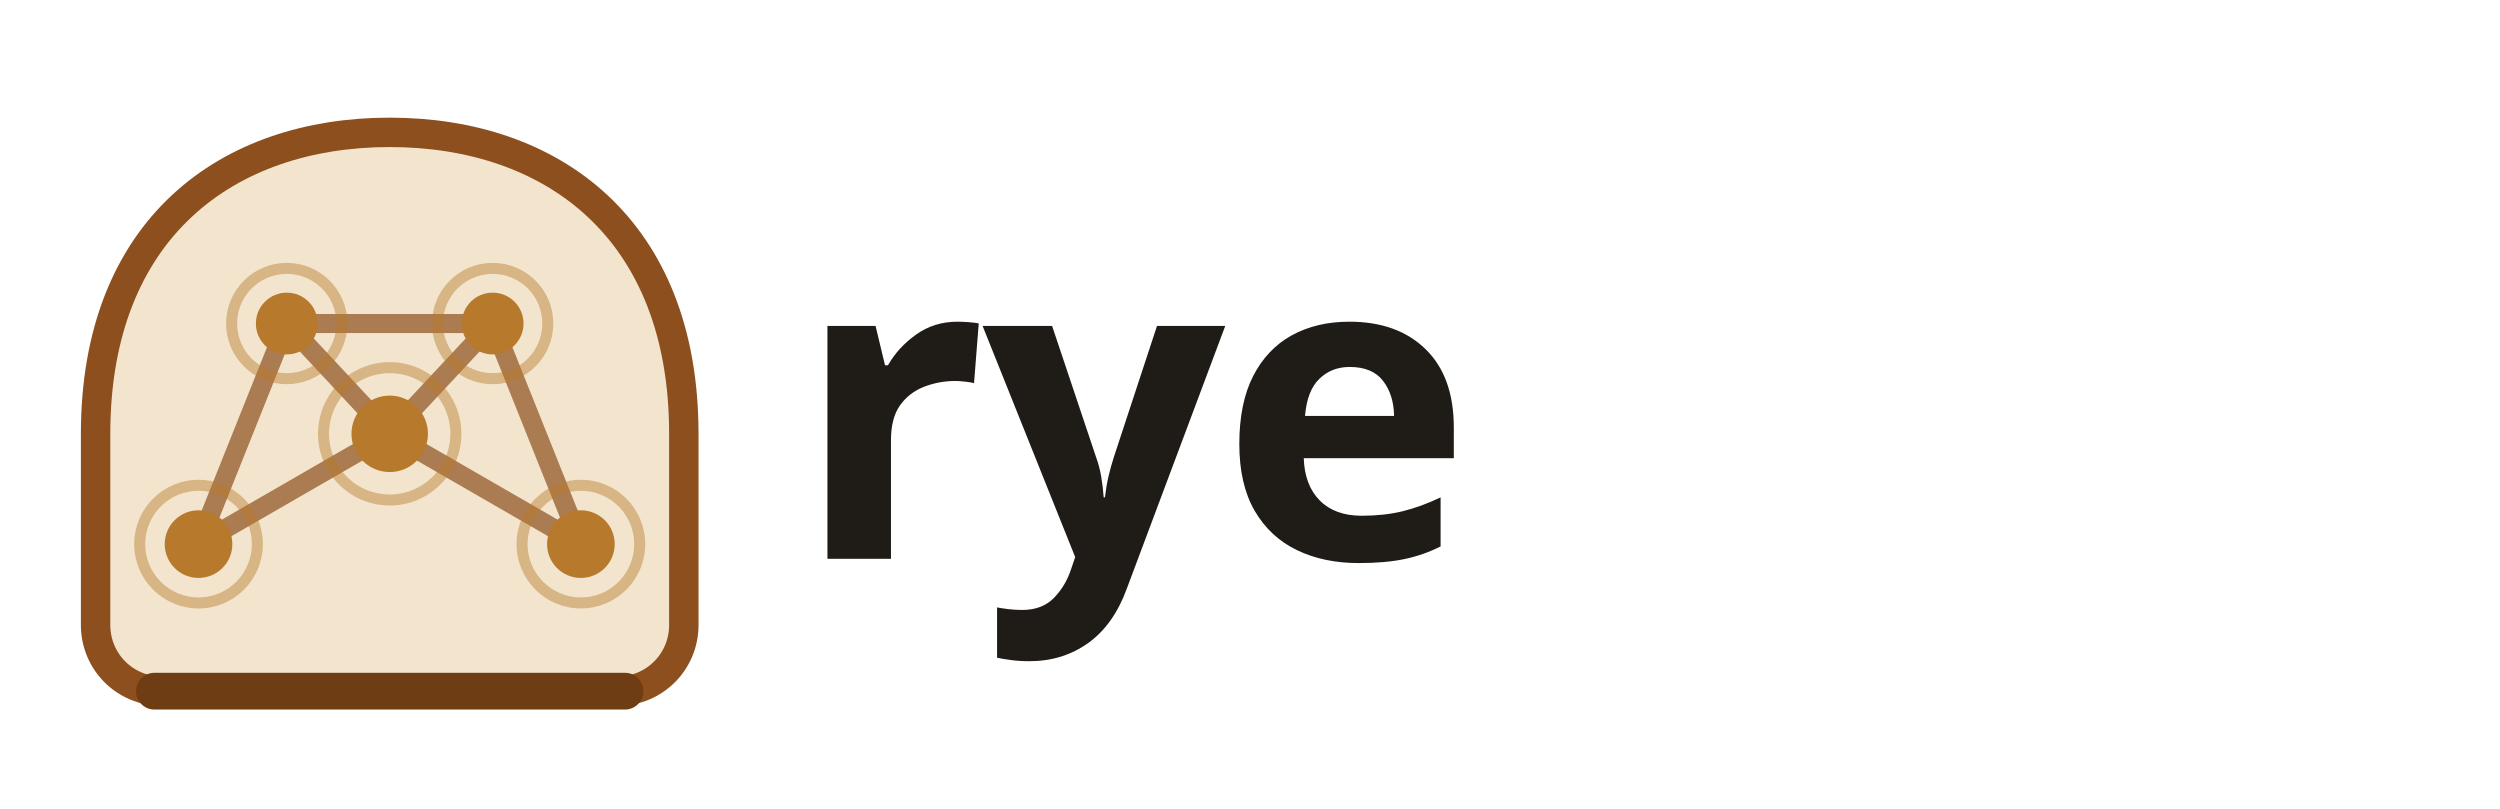
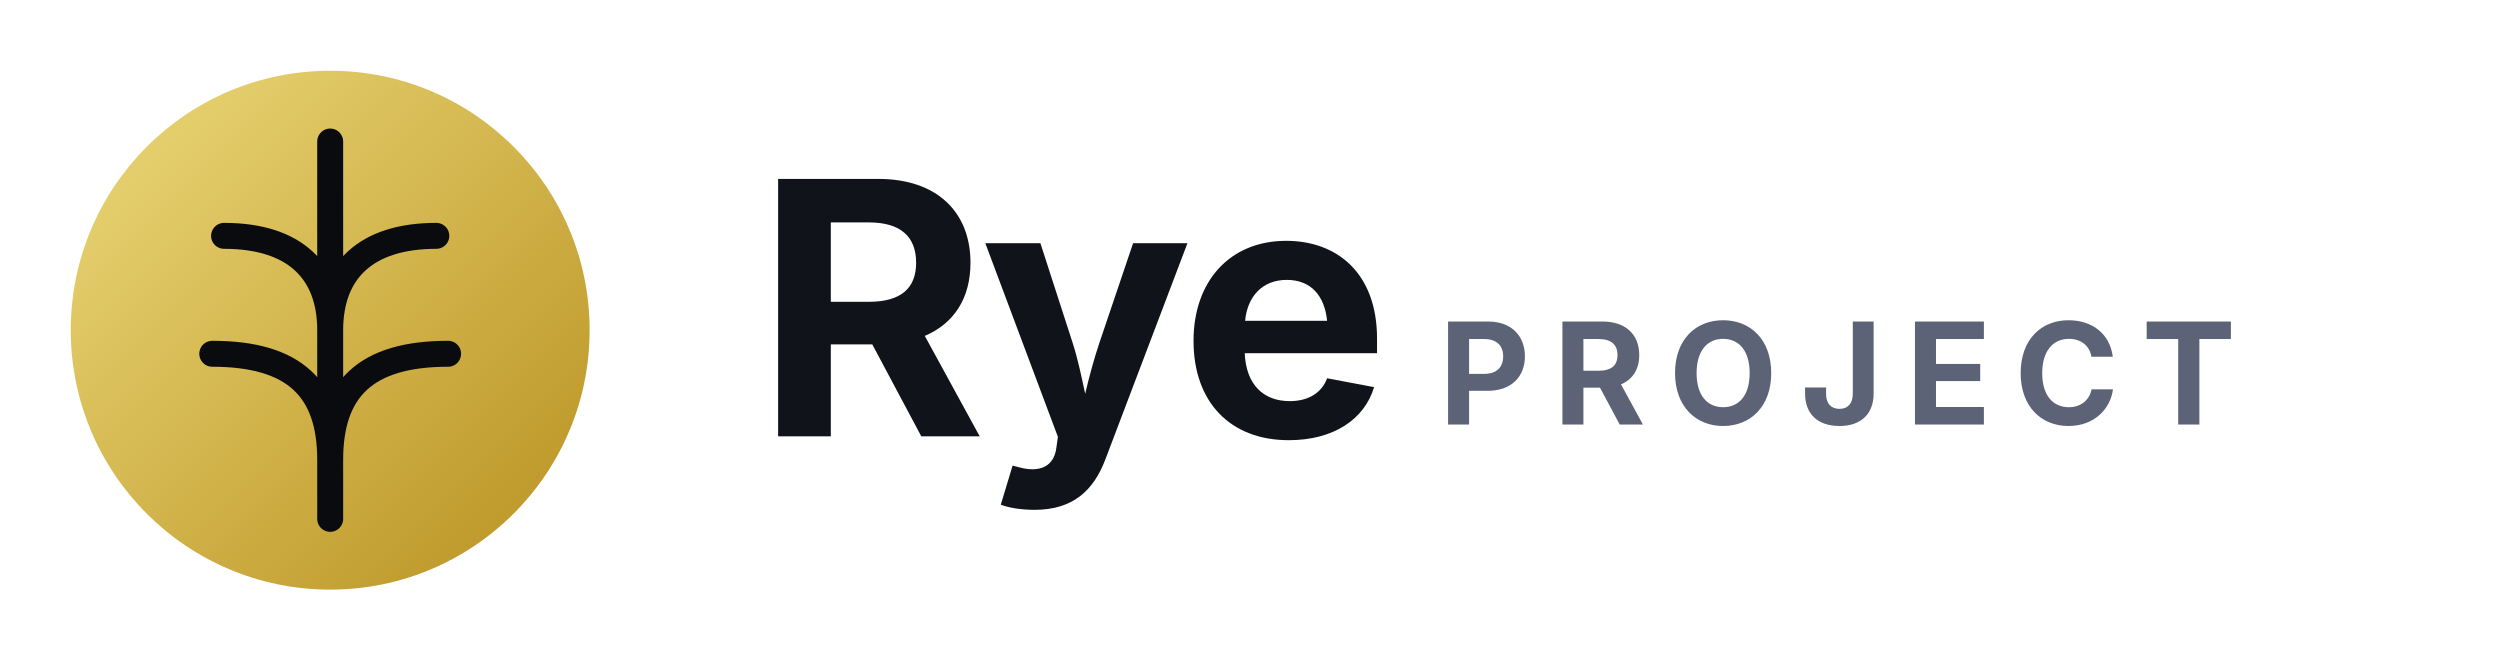
- <svg xmlns="http://www.w3.org/2000/svg" viewBox="0 0 340 110" role="img" aria-label="Rye">
+ <svg xmlns="http://www.w3.org/2000/svg" viewBox="0 0 212 56" role="img" aria-label="Rye">
  <defs>
-     <style>
-       .slice-fill { fill: #f3e5cd; }
-       .slice-outline { fill: none; stroke: #8d4f1d; stroke-width: 4; stroke-linejoin: round; }
-       .crust { stroke: #6f3d13; stroke-width: 5; stroke-linecap: round; }
-       .edge { stroke: #8d4f1d; stroke-width: 2.6; stroke-linecap: round; opacity: 0.7; }
-       .node-ring { fill: none; stroke: #b7792b; stroke-width: 1.5; opacity: 0.45; }
-       .node { fill: #b7792b; }
-       .wordmark {
-         font-family: "Space Grotesk", "Segoe UI", system-ui, sans-serif;
-         font-size: 58px;
-         font-weight: 700;
-         letter-spacing: -0.7px;
-         fill: #1f1b16;
-       }
-     </style>
+     <linearGradient id="rye-mark" x1="0" x2="1" y1="0" y2="1">
+       <stop offset="0" stop-color="#ecd97a" />
+       <stop offset="1" stop-color="#b8901f" />
+     </linearGradient>
  </defs>
-   <g transform="translate(8, 10)">
-     <path class="slice-fill" d="M14 84c-5 0-9-4-9-9V49C5 21 23 8 45 8s40 13 40 41v26c0 5-4 9-9 9z" />
-     <path class="slice-outline" d="M14 84c-5 0-9-4-9-9V49C5 21 23 8 45 8s40 13 40 41v26c0 5-4 9-9 9z" />
-     <line class="crust" x1="13" y1="84" x2="77" y2="84" />
-     <line class="edge" x1="19" y1="64" x2="45" y2="49" />
-     <line class="edge" x1="45" y1="49" x2="71" y2="64" />
-     <line class="edge" x1="31" y1="34" x2="45" y2="49" />
-     <line class="edge" x1="59" y1="34" x2="45" y2="49" />
-     <line class="edge" x1="31" y1="34" x2="59" y2="34" opacity="0.45" />
-     <line class="edge" x1="19" y1="64" x2="31" y2="34" opacity="0.35" />
-     <line class="edge" x1="71" y1="64" x2="59" y2="34" opacity="0.35" />
-     <circle class="node-ring" cx="19" cy="64" r="8" />
-     <circle class="node-ring" cx="45" cy="49" r="9" />
-     <circle class="node-ring" cx="71" cy="64" r="8" />
-     <circle class="node-ring" cx="31" cy="34" r="7.5" />
-     <circle class="node-ring" cx="59" cy="34" r="7.5" />
-     <circle class="node" cx="19" cy="64" r="4.6" />
-     <circle class="node" cx="45" cy="49" r="5.2" />
-     <circle class="node" cx="71" cy="64" r="4.6" />
-     <circle class="node" cx="31" cy="34" r="4.2" />
-     <circle class="node" cx="59" cy="34" r="4.2" />
-   </g>
-   <text class="wordmark" x="108" y="76">rye</text>
+   <circle cx="28" cy="28" r="22" fill="url(#rye-mark)" />
+   <path d="M28 12v32M19 20c6 0 9 3 9 8M37 20c-6 0-9 3-9 8M18 30c7 0 10 3 10 9M38 30c-7 0-10 3-10 9" fill="none" stroke="#0a0b0f" stroke-linecap="round" stroke-width="2.2" />
+   <text x="64" y="37" fill="#11131b" font-family="Inter, ui-sans-serif, system-ui, -apple-system, Segoe UI, sans-serif" font-size="30" font-weight="720" letter-spacing="-0.02em">Rye</text>
+   <text x="122" y="36" fill="#5d6376" font-family="Inter, ui-sans-serif, system-ui, -apple-system, Segoe UI, sans-serif" font-size="12" font-weight="650" letter-spacing="0.16em">PROJECT</text>
</svg>
